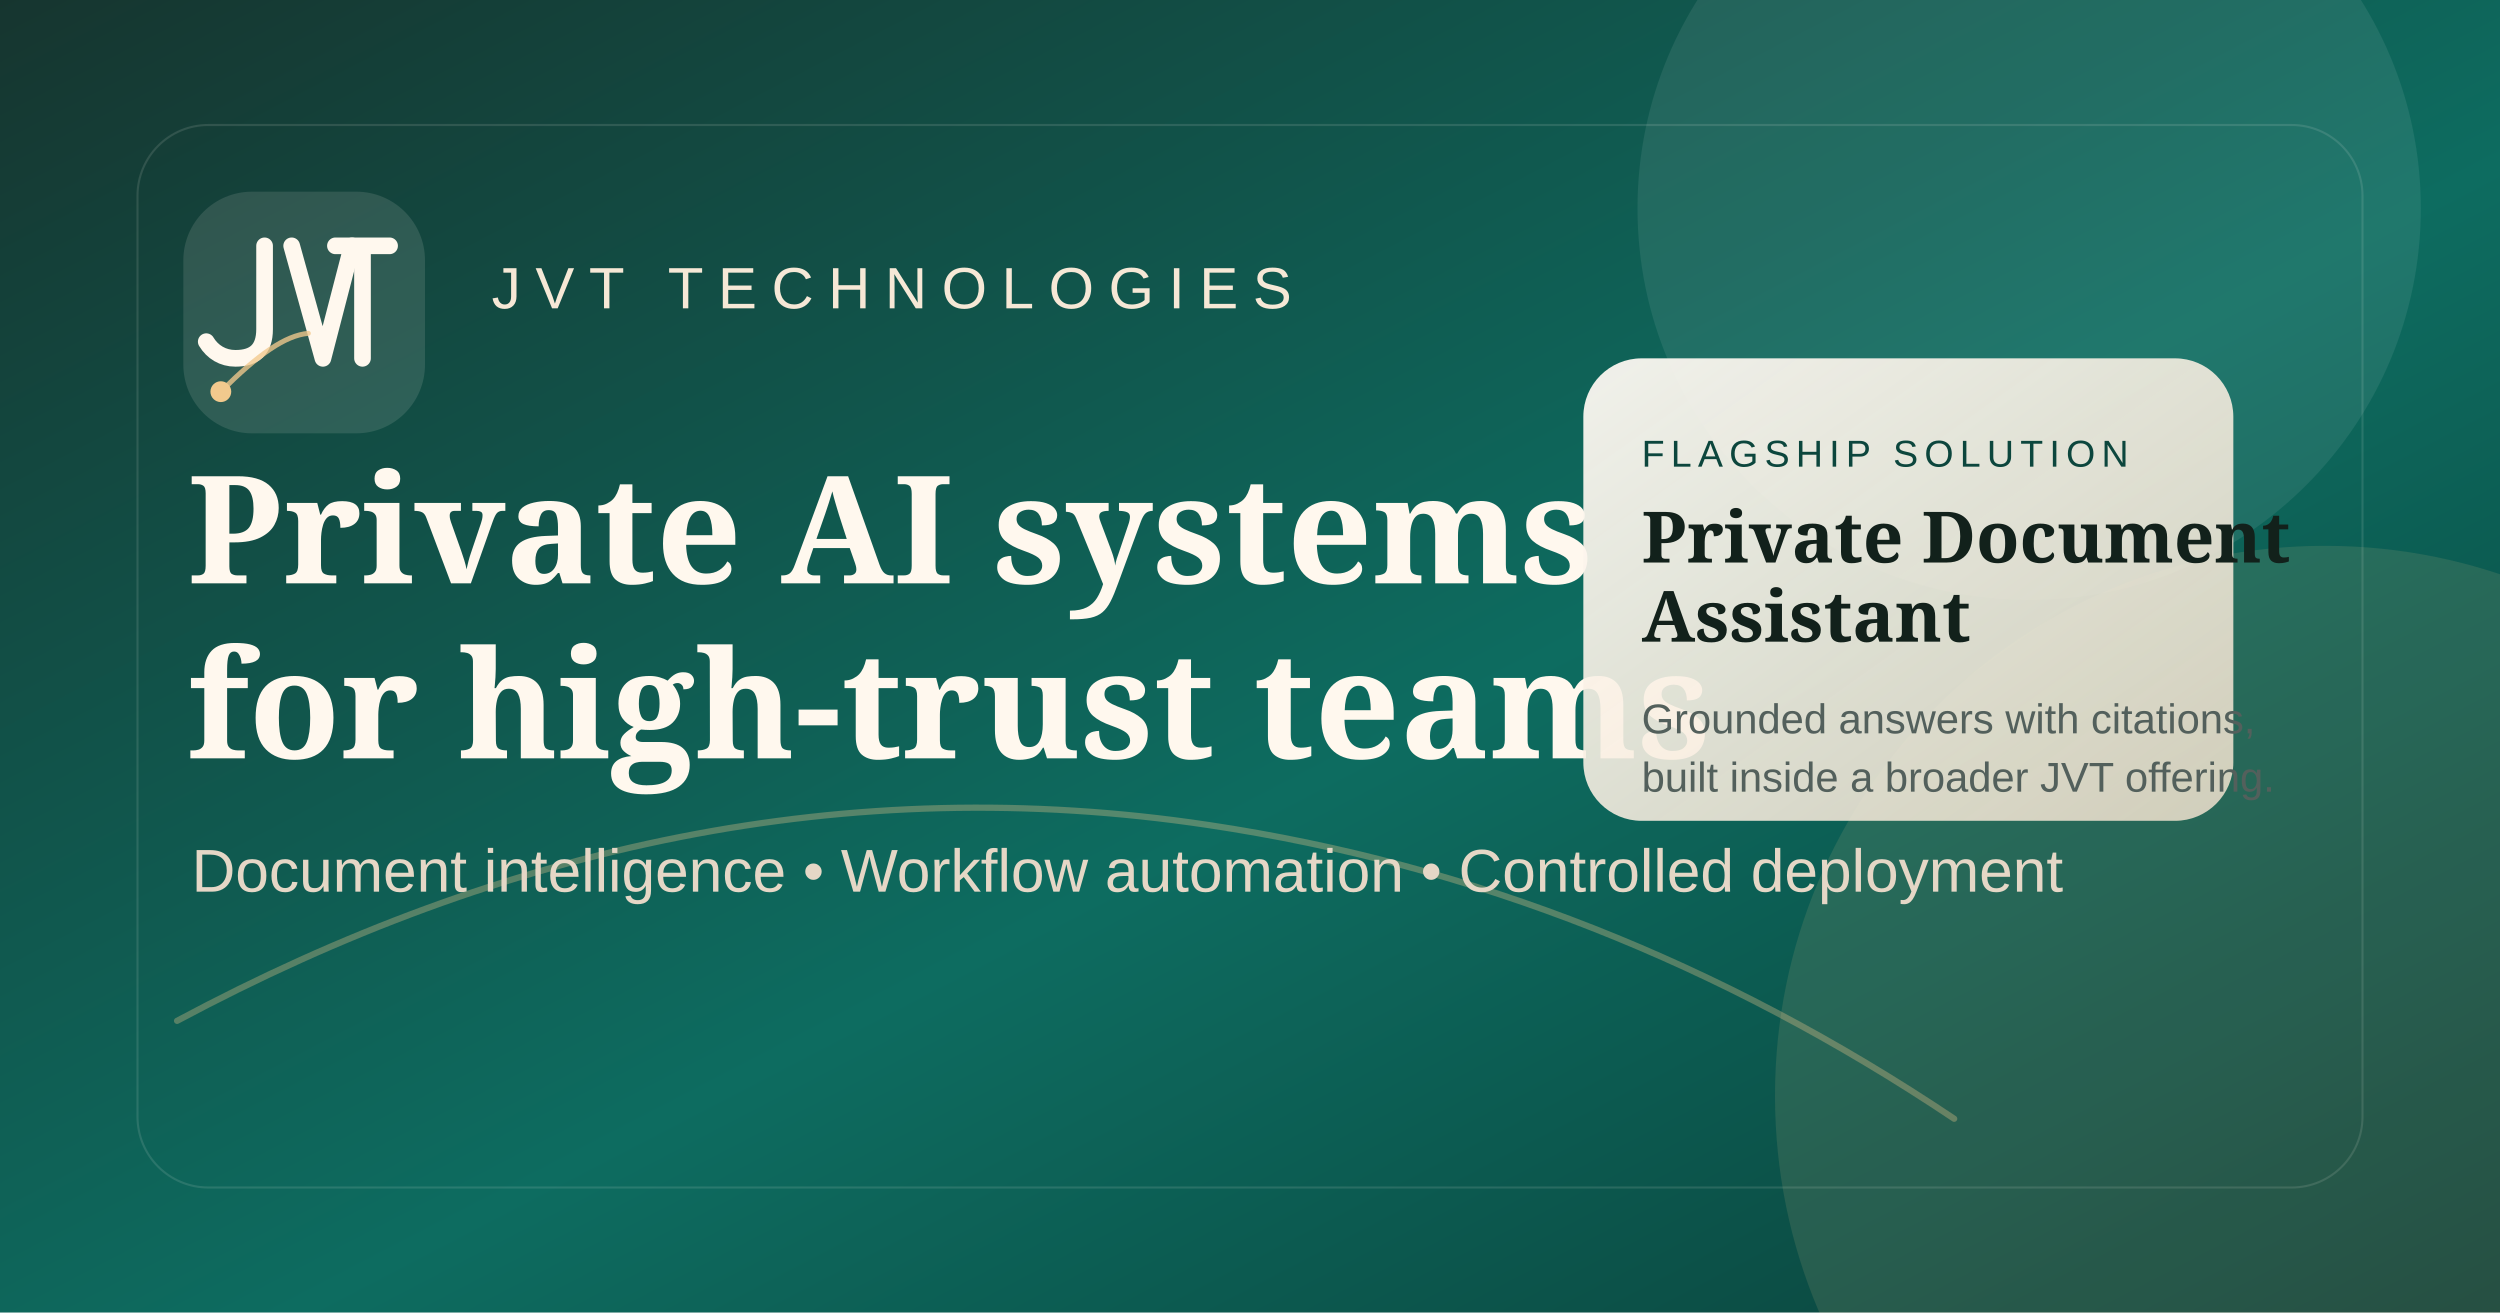
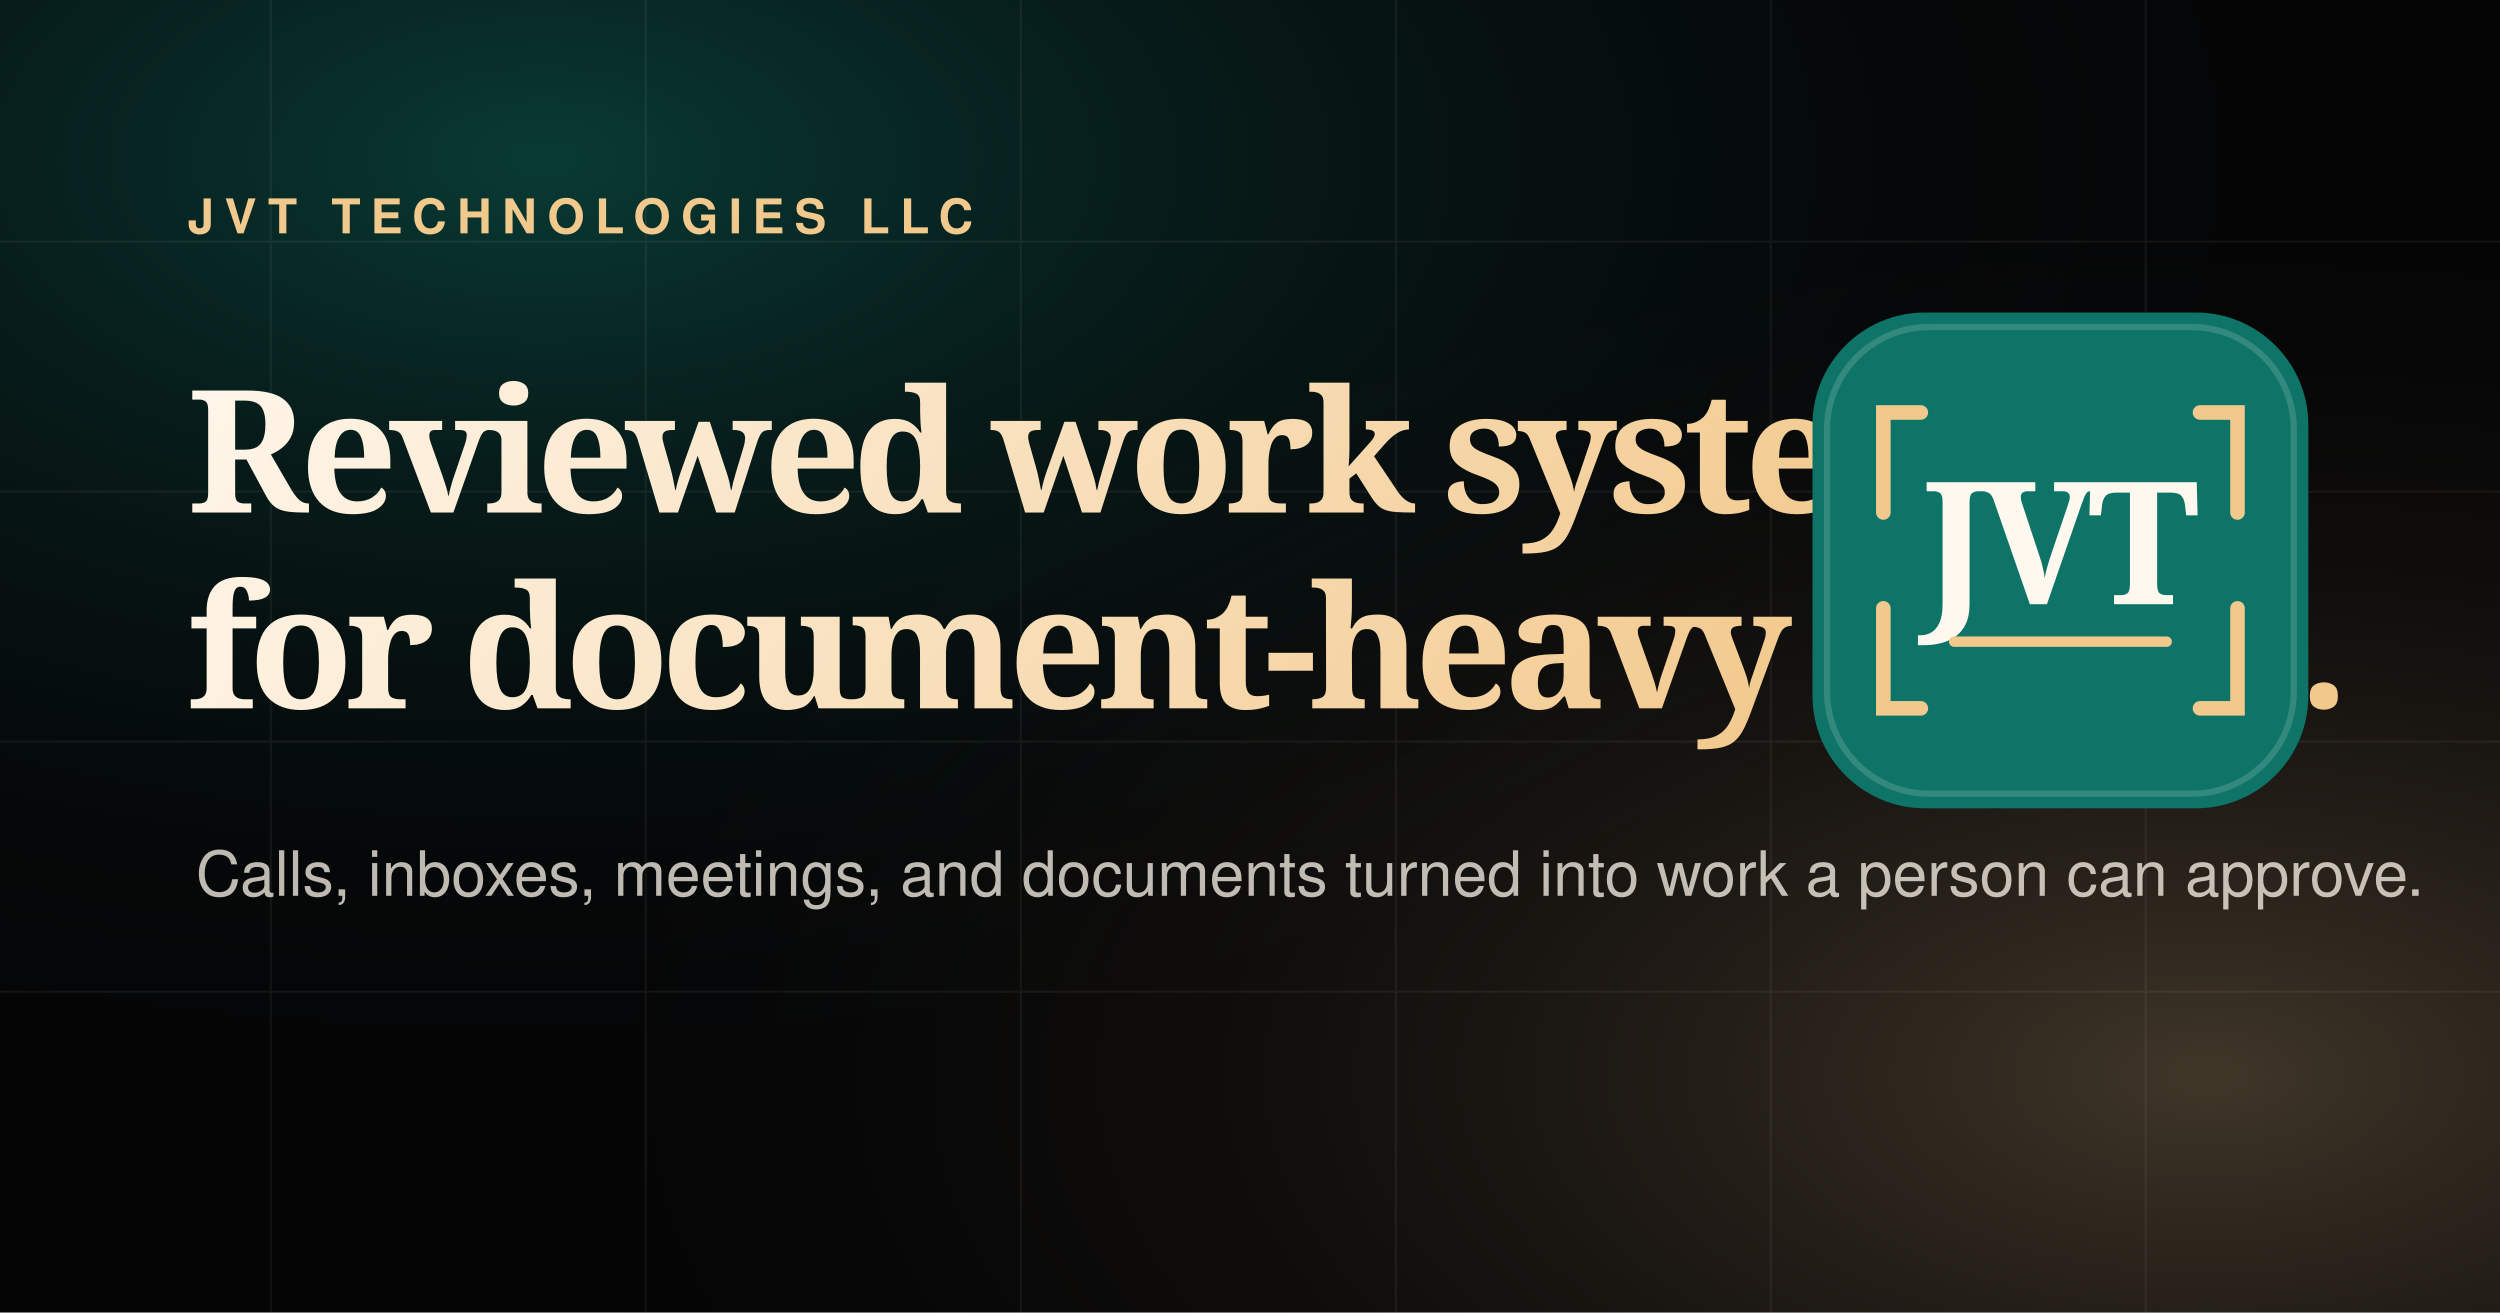
- <svg xmlns="http://www.w3.org/2000/svg" viewBox="0 0 1200 630" role="img" aria-label="JVT Technologies social preview">
+ <svg xmlns="http://www.w3.org/2000/svg" viewBox="0 0 1200 630" role="img" aria-label="JVT Technologies preview">
  <defs>
-     <linearGradient id="previewBg" x1="0%" y1="0%" x2="100%" y2="100%">
-       <stop offset="0%" stop-color="#16352f" />
-       <stop offset="56%" stop-color="#0d6c60" />
-       <stop offset="100%" stop-color="#0b3f38" />
-     </linearGradient>
-     <linearGradient id="previewPanel" x1="0%" y1="0%" x2="100%" y2="100%">
-       <stop offset="0%" stop-color="#fffaf4" stop-opacity="0.94" />
-       <stop offset="100%" stop-color="#f1e2ce" stop-opacity="0.84" />
+     <radialGradient id="pine" cx="22%" cy="12%" r="72%">
+       <stop stop-color="#0d7467" stop-opacity="0.48" />
+       <stop offset="1" stop-color="#050506" stop-opacity="0" />
+     </radialGradient>
+     <radialGradient id="gold" cx="88%" cy="82%" r="68%">
+       <stop stop-color="#f2c98d" stop-opacity="0.25" />
+       <stop offset="1" stop-color="#050506" stop-opacity="0" />
+     </radialGradient>
+     <linearGradient id="word" x1="90" y1="120" x2="760" y2="520" gradientUnits="userSpaceOnUse">
+       <stop stop-color="#fff8ee" />
+       <stop offset="1" stop-color="#f2c98d" />
    </linearGradient>
  </defs>
-   <rect width="1200" height="630" fill="url(#previewBg)" />
-   <circle cx="974" cy="100" r="188" fill="#ffffff" opacity="0.08" />
-   <circle cx="1116" cy="526" r="264" fill="#f2c98d" opacity="0.12" />
-   <path d="M85 490c157-84 322-120 495-94 127 19 246 66 358 141" fill="none" stroke="#f2c98d" stroke-width="3" opacity="0.32" stroke-linecap="round" />
-   <rect x="66" y="60" width="1068" height="510" rx="34" fill="none" stroke="#fff7ef" opacity="0.12" />
-   <g transform="translate(88,92)">
-     <rect x="0" y="0" width="116" height="116" rx="33" fill="#fff8ee" fill-opacity="0.12" />
-     <path d="M39 26v40c0 10-5 14-14 14-6 0-11-3-14-8" fill="none" stroke="#fff8ee" stroke-width="8" stroke-linecap="round" stroke-linejoin="round" />
-     <path d="M52 26l15 54 14-54" fill="none" stroke="#fff8ee" stroke-width="8" stroke-linecap="round" stroke-linejoin="round" />
-     <path d="M73 26h26M86 26v54" fill="none" stroke="#fff8ee" stroke-width="8" stroke-linecap="round" stroke-linejoin="round" />
-     <circle cx="18" cy="96" r="5" fill="#f2c98d" />
-     <path d="M18 96c18-18 31-27 42-28" fill="none" stroke="#f2c98d" stroke-width="2.4" stroke-linecap="round" opacity="0.78" />
+   <rect width="1200" height="630" fill="#050506" />
+   <rect width="1200" height="630" fill="url(#pine)" />
+   <rect width="1200" height="630" fill="url(#gold)" />
+   <g fill="none" stroke="#fff8ee" stroke-opacity="0.06">
+     <path d="M0 116h1200M0 236h1200M0 356h1200M0 476h1200M130 0v630M310 0v630M490 0v630M670 0v630M850 0v630M1030 0v630" />
  </g>
-   <text x="236" y="148" fill="#f6e8d6" font-family="Avenir Next, Arial, sans-serif" font-size="28" letter-spacing="7">JVT TECHNOLOGIES</text>
-   <text x="90" y="280" fill="#fff8ee" font-family="Iowan Old Style, Georgia, serif" font-size="72" font-weight="700">
-     <tspan x="90" dy="0">Private AI systems</tspan>
-     <tspan x="90" dy="84">for high-trust teams</tspan>
-   </text>
-   <text x="92" y="428" fill="#e5d7c6" font-family="Avenir Next, Arial, sans-serif" font-size="29">
-     Document intelligence • Workflow automation • Controlled deployment
-   </text>
-   <g transform="translate(760,172)">
-     <rect x="0" y="0" width="312" height="222" rx="28" fill="url(#previewPanel)" />
-     <text x="28" y="52" fill="#0c463d" font-family="Avenir Next, Arial, sans-serif" font-size="18" letter-spacing="3">FLAGSHIP SOLUTION</text>
-     <text x="28" y="98" fill="#12211b" font-family="Iowan Old Style, Georgia, serif" font-size="34" font-weight="700">Private Document</text>
-     <text x="28" y="136" fill="#12211b" font-family="Iowan Old Style, Georgia, serif" font-size="34" font-weight="700">Assistant</text>
-     <text x="28" y="180" fill="#53605c" font-family="Avenir Next, Arial, sans-serif" font-size="20">Grounded answers with citations,</text>
-     <text x="28" y="208" fill="#53605c" font-family="Avenir Next, Arial, sans-serif" font-size="20">built inside a broader JVT offering.</text>
+   <text x="90" y="112" fill="#f2c98d" font-family="Avenir Next, Helvetica, sans-serif" font-size="23" font-weight="800" letter-spacing="5">JVT TECHNOLOGIES LLC</text>
+   <text x="90" y="246" fill="url(#word)" font-family="Iowan Old Style, Georgia, serif" font-size="82" font-weight="700" letter-spacing="-4">Reviewed work systems</text>
+   <text x="90" y="340" fill="url(#word)" font-family="Iowan Old Style, Georgia, serif" font-size="82" font-weight="700" letter-spacing="-4">for document-heavy teams.</text>
+   <text x="94" y="430" fill="#fff8ee" fill-opacity="0.74" font-family="Avenir Next, Helvetica, sans-serif" font-size="30">Calls, inboxes, meetings, and documents turned into work a person can approve.</text>
+   <g transform="translate(870,150)">
+     <rect x="0" y="0" width="238" height="238" rx="54" fill="#0d7467" />
+     <rect x="7" y="7" width="224" height="224" rx="49" fill="none" stroke="#fff8ee" stroke-opacity="0.16" stroke-width="3" />
+     <path d="M52 48h-18v48M186 48h18v48M52 190h-18v-48M186 190h18v-48" fill="none" stroke="#f2c98d" stroke-width="7" stroke-linecap="round" />
+     <text x="119" y="140" text-anchor="middle" fill="#fff8ee" font-family="Iowan Old Style, Georgia, serif" font-size="82" font-weight="700" letter-spacing="-5">JVT</text>
+     <path d="M68 158h102" stroke="#f2c98d" stroke-width="5" stroke-linecap="round" />
  </g>
</svg>
